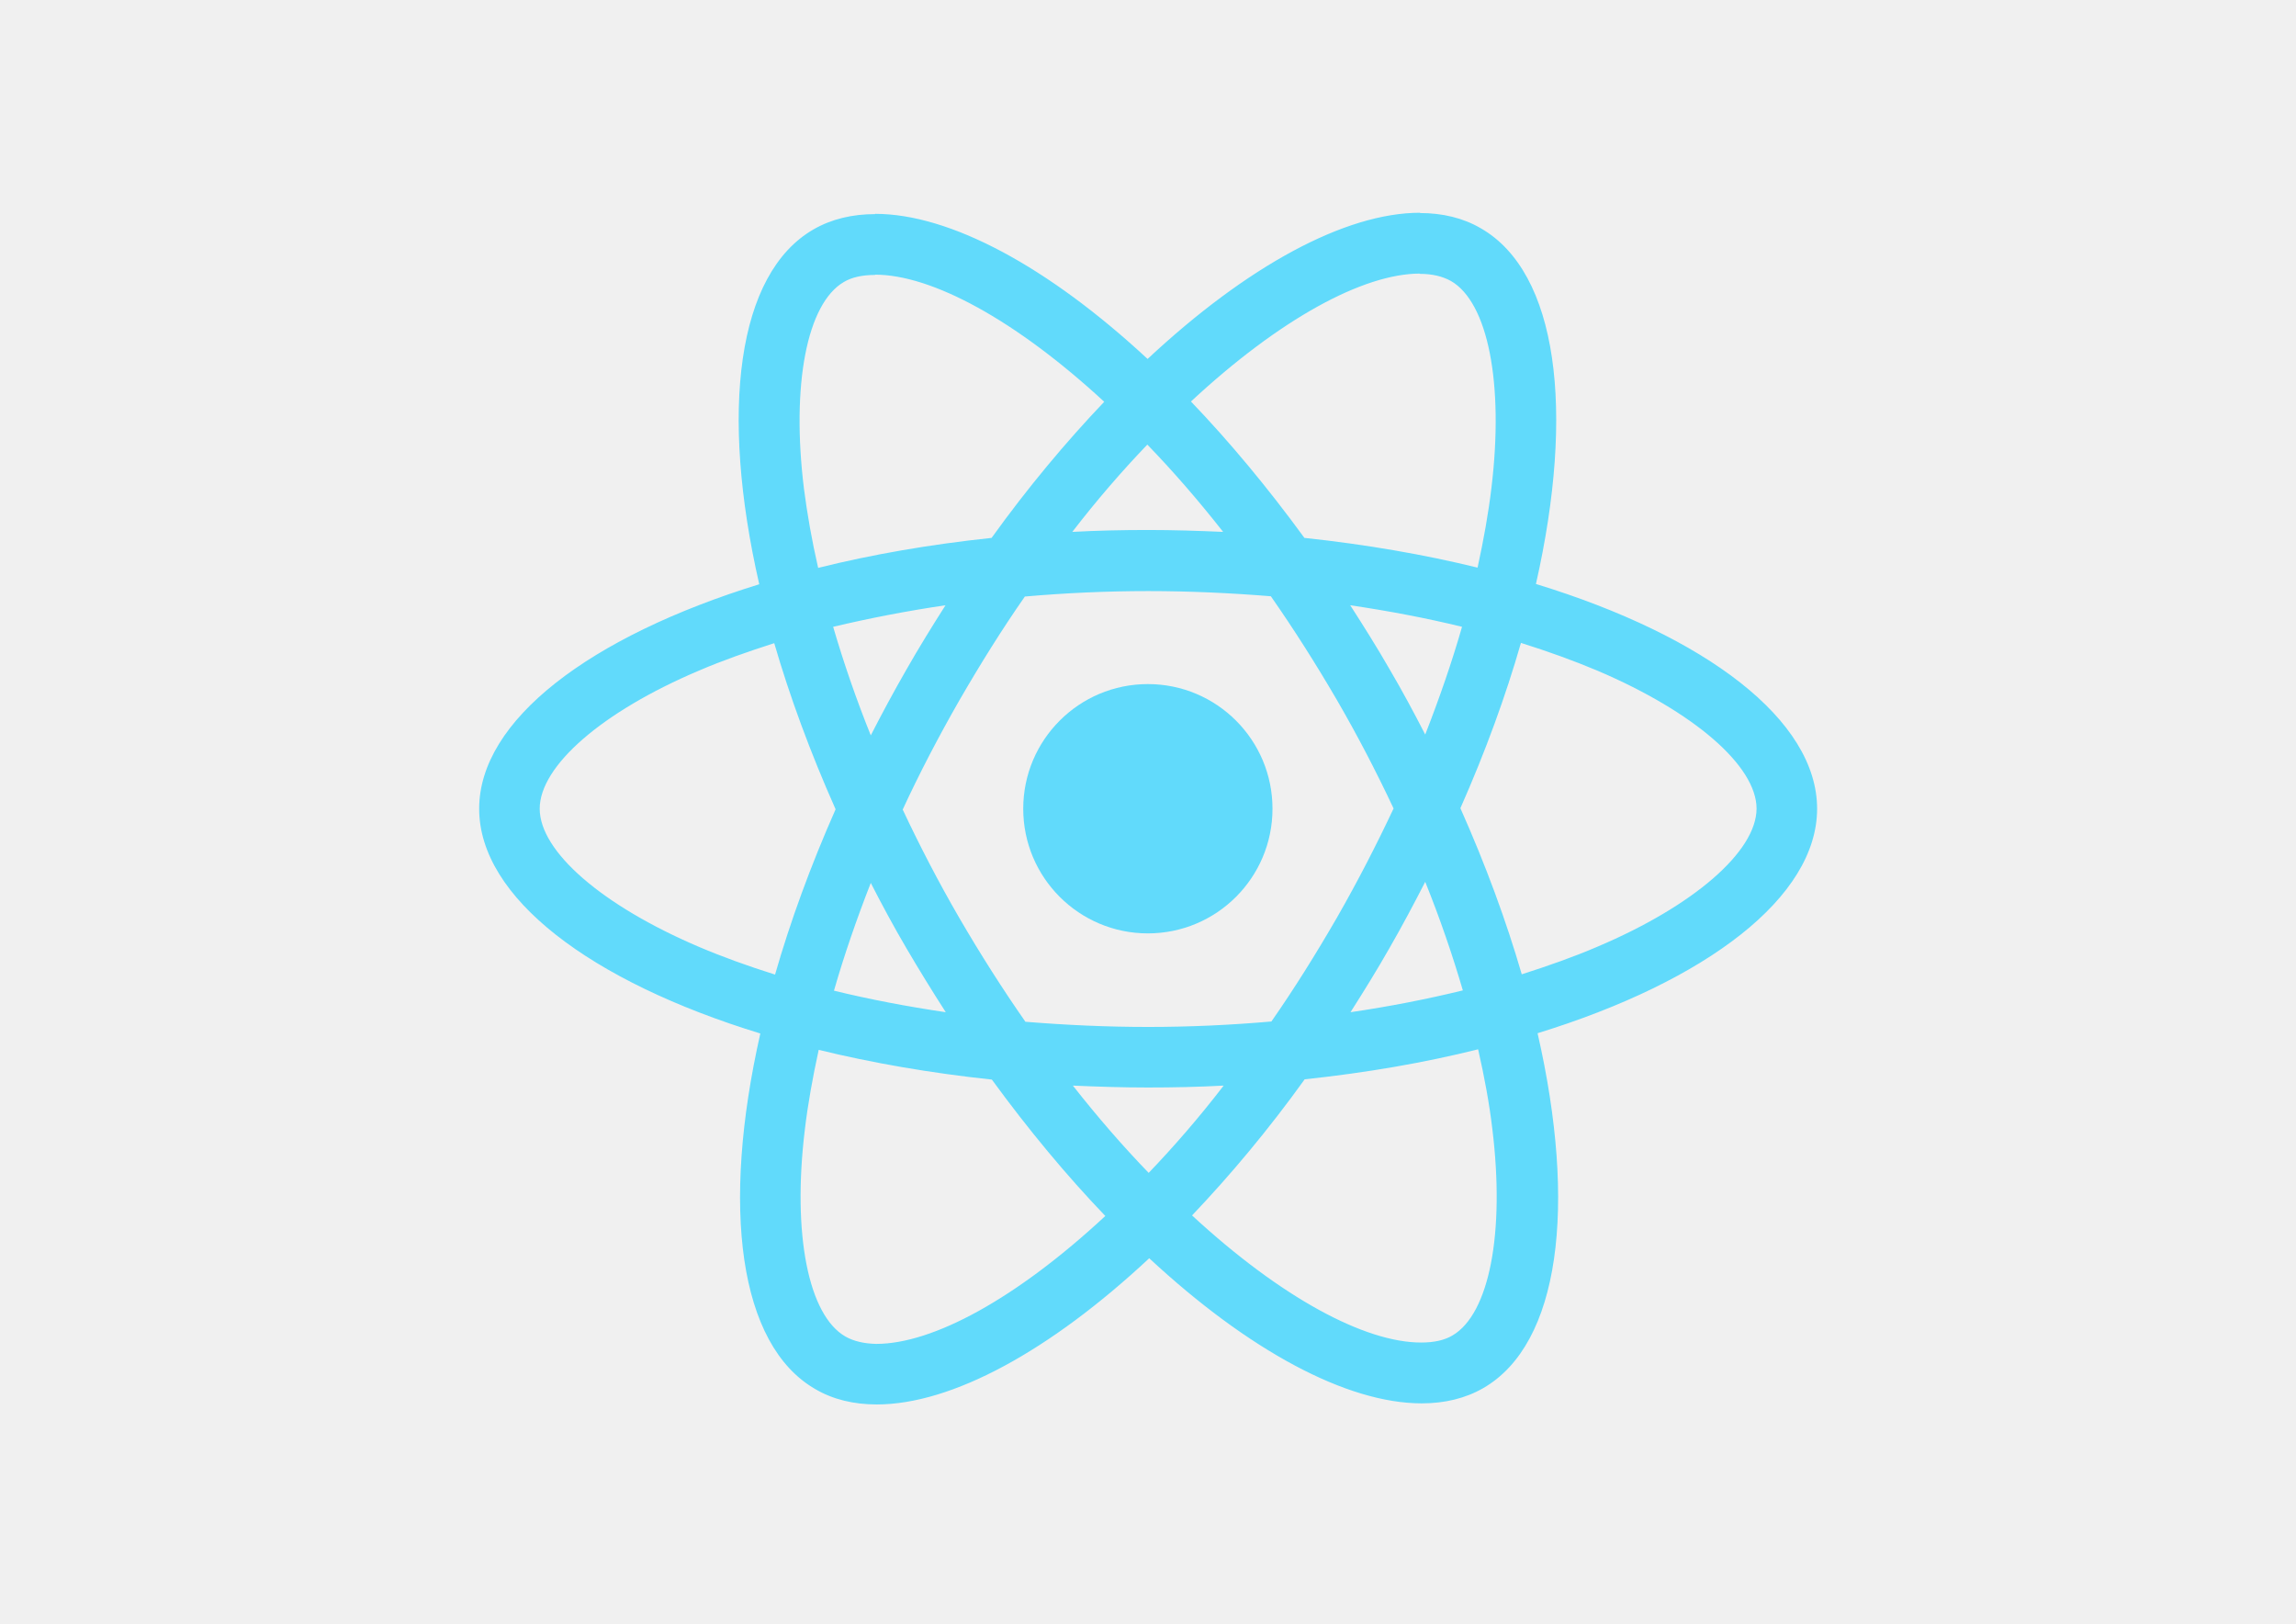
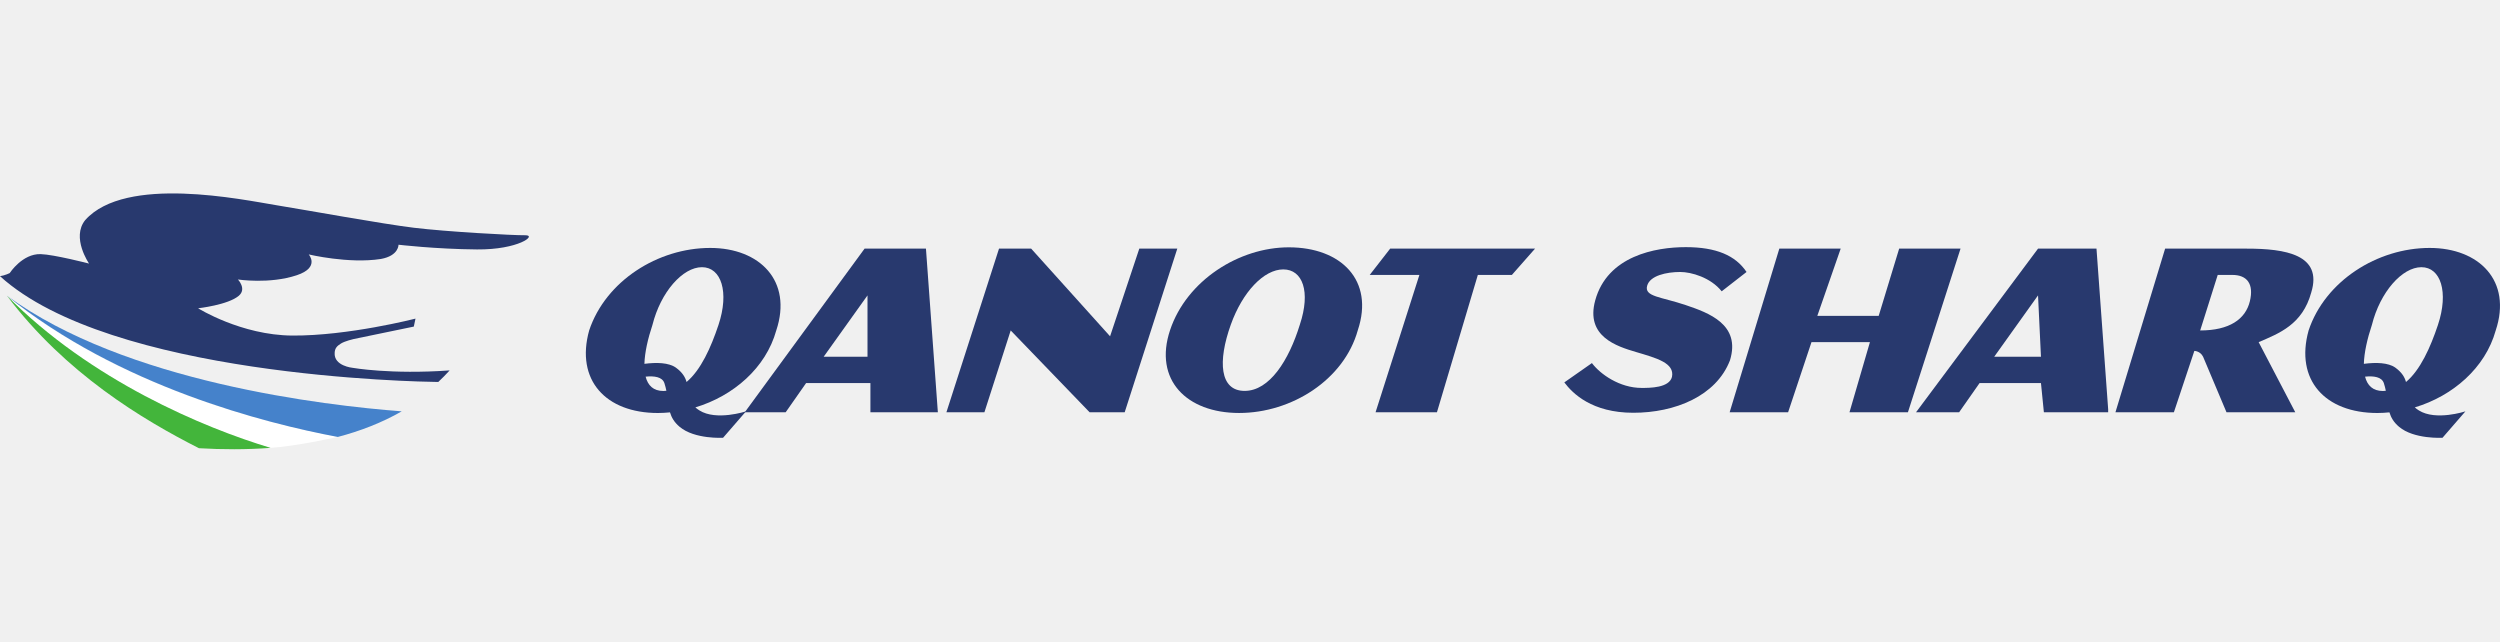
- <svg xmlns="http://www.w3.org/2000/svg" viewBox="0 0 841.9 595.3">
-   <g fill="#61DAFB">
-     <path d="M666.3 296.5c0-32.5-40.7-63.3-103.1-82.4 14.4-63.6 8-114.2-20.2-130.4-6.5-3.8-14.1-5.6-22.4-5.6v22.3c4.6 0 8.3.9 11.4 2.6 13.6 7.8 19.5 37.5 14.9 75.7-1.1 9.4-2.9 19.3-5.1 29.4-19.6-4.8-41-8.5-63.5-10.9-13.5-18.5-27.5-35.3-41.6-50 32.6-30.3 63.2-46.9 84-46.9V78c-27.5 0-63.5 19.6-99.9 53.6-36.4-33.8-72.4-53.2-99.9-53.2v22.3c20.7 0 51.4 16.5 84 46.6-14 14.7-28 31.4-41.3 49.9-22.6 2.4-44 6.1-63.6 11-2.3-10-4-19.7-5.2-29-4.7-38.2 1.1-67.9 14.6-75.8 3-1.8 6.9-2.6 11.5-2.6V78.5c-8.4 0-16 1.8-22.6 5.6-28.1 16.2-34.4 66.7-19.9 130.1-62.2 19.2-102.7 49.9-102.7 82.3 0 32.5 40.7 63.3 103.1 82.4-14.4 63.6-8 114.2 20.2 130.4 6.5 3.8 14.1 5.6 22.5 5.6 27.5 0 63.5-19.6 99.9-53.6 36.4 33.8 72.4 53.2 99.9 53.2 8.4 0 16-1.8 22.6-5.6 28.1-16.2 34.4-66.7 19.9-130.1 62-19.1 102.5-49.9 102.5-82.3zm-130.2-66.7c-3.7 12.9-8.3 26.2-13.5 39.5-4.1-8-8.4-16-13.1-24-4.6-8-9.5-15.8-14.4-23.4 14.2 2.1 27.9 4.7 41 7.9zm-45.8 106.5c-7.8 13.5-15.8 26.3-24.1 38.2-14.9 1.3-30 2-45.2 2-15.1 0-30.2-.7-45-1.9-8.3-11.9-16.4-24.6-24.2-38-7.6-13.1-14.5-26.4-20.8-39.8 6.2-13.4 13.2-26.8 20.7-39.9 7.8-13.5 15.8-26.3 24.1-38.2 14.9-1.3 30-2 45.2-2 15.1 0 30.2.7 45 1.9 8.3 11.9 16.4 24.6 24.2 38 7.6 13.1 14.5 26.4 20.8 39.8-6.3 13.4-13.2 26.8-20.7 39.9zm32.3-13c5.4 13.4 10 26.8 13.8 39.8-13.1 3.2-26.9 5.9-41.2 8 4.9-7.7 9.8-15.6 14.4-23.7 4.6-8 8.9-16.1 13-24.1zM421.2 430c-9.3-9.6-18.6-20.3-27.8-32 9 .4 18.2.7 27.5.7 9.4 0 18.7-.2 27.8-.7-9 11.7-18.3 22.4-27.5 32zm-74.4-58.9c-14.2-2.1-27.9-4.7-41-7.9 3.7-12.9 8.3-26.2 13.5-39.5 4.1 8 8.4 16 13.1 24 4.7 8 9.5 15.8 14.4 23.4zM420.7 163c9.3 9.6 18.6 20.3 27.8 32-9-.4-18.2-.7-27.5-.7-9.4 0-18.7.2-27.8.7 9-11.7 18.3-22.4 27.5-32zm-74 58.9c-4.9 7.7-9.8 15.6-14.4 23.7-4.6 8-8.9 16-13 24-5.4-13.4-10-26.8-13.8-39.8 13.1-3.1 26.9-5.8 41.2-7.9zm-90.5 125.2c-35.4-15.1-58.3-34.9-58.3-50.6 0-15.7 22.9-35.6 58.3-50.6 8.6-3.7 18-7 27.7-10.1 5.7 19.6 13.2 40 22.5 60.9-9.2 20.8-16.6 41.1-22.2 60.6-9.9-3.1-19.3-6.5-28-10.2zM310 490c-13.6-7.8-19.5-37.5-14.9-75.7 1.1-9.4 2.9-19.3 5.1-29.4 19.6 4.8 41 8.5 63.5 10.9 13.5 18.5 27.5 35.3 41.6 50-32.6 30.3-63.2 46.9-84 46.9-4.5-.1-8.3-1-11.3-2.7zm237.2-76.2c4.7 38.2-1.1 67.9-14.6 75.8-3 1.8-6.9 2.6-11.5 2.6-20.7 0-51.4-16.5-84-46.6 14-14.7 28-31.4 41.3-49.9 22.6-2.4 44-6.1 63.6-11 2.3 10.1 4.1 19.8 5.2 29.1zm38.5-66.7c-8.6 3.7-18 7-27.7 10.1-5.7-19.6-13.2-40-22.5-60.9 9.2-20.8 16.6-41.1 22.2-60.6 9.9 3.1 19.3 6.5 28.1 10.2 35.4 15.1 58.3 34.9 58.3 50.6-.1 15.7-23 35.6-58.4 50.6zM320.8 78.4z" />
-     <circle cx="420.9" cy="296.5" r="45.7" />
-     <path d="M520.5 78.1z" />
-   </g>
+ <svg xmlns="http://www.w3.org/2000/svg" width="300" height="77" viewBox="0 0 1723 177" fill="none">
+   <path fill-rule="evenodd" clip-rule="evenodd" d="M599.893 131.384V151.525H646.37L638.164 38.74H595.864L513.281 151.525H541.479L555.577 131.384H599.893ZM567.665 113.257L597.88 70.965V113.257H567.665Z" fill="#28396E" />
+   <path fill-rule="evenodd" clip-rule="evenodd" d="M688.522 38.74L652.264 151.525H678.45L696.577 95.132L750.965 151.525H775.134L811.392 38.74H785.206L765.063 99.157L710.678 38.74H688.522Z" fill="#28396E" />
+   <path fill-rule="evenodd" clip-rule="evenodd" d="M806.408 94.923C794.988 129.174 817.828 152.008 853.987 152.008C890.146 152.008 926.305 129.174 935.819 94.923C947.239 60.675 924.402 37.838 888.243 37.838C853.987 37.838 817.828 60.675 806.408 94.923ZM857.791 136.786C840.665 136.786 839.153 116.578 848.277 91.12C856.394 68.458 871.114 53.06 884.436 53.06C897.758 53.06 903.465 68.286 895.856 91.12C888.243 115.854 874.921 136.786 857.791 136.786Z" fill="#28396E" />
+   <path fill-rule="evenodd" clip-rule="evenodd" d="M1057.95 38.74H958.105L944.007 56.864H978.248L948.036 151.525H990.336L1018.53 56.864H1041.99L1057.95 38.74Z" fill="#28396E" />
+   <path fill-rule="evenodd" clip-rule="evenodd" d="M495.172 91.35C490.001 106.861 483.063 122.358 473.163 130.66C472.302 127.454 470.458 124.17 465.911 120.815C460.891 117.215 452.408 117.061 444.131 118.134C444.352 110.298 446.498 100.835 449.662 91.35C455.35 68.597 470.522 51.531 483.795 51.531C497.071 51.531 502.76 68.597 495.172 91.35ZM457.246 136.853C450.271 136.853 446.504 133.018 444.959 126.971C450.905 126.373 456.471 127.099 457.905 131.455C458.505 133.27 458.927 135.016 459.263 136.705C458.595 136.76 457.936 136.853 457.246 136.853ZM489.484 38.26C453.454 38.26 417.425 61.013 406.045 95.141C396.564 129.273 417.425 152.023 453.454 152.023C456.228 152.023 458.995 151.844 461.756 151.58C462.802 155.082 464.631 158.353 468.358 161.512C478.667 170.249 498.343 169.092 498.343 169.092L514.133 150.888C514.133 150.888 493.71 157.615 482.013 150.231C480.927 149.546 480.04 148.854 479.24 148.157C505.367 140.313 527.81 121.006 534.997 95.141C546.377 61.013 523.62 38.26 489.484 38.26Z" fill="#28396E" />
+   <path fill-rule="evenodd" clip-rule="evenodd" d="M1680.22 91.35C1675.04 106.858 1668.11 122.354 1658.21 130.66C1657.34 127.454 1655.5 124.17 1650.96 120.815C1645.93 117.215 1637.45 117.061 1629.17 118.134C1629.39 110.298 1631.54 100.835 1634.7 91.35C1640.39 68.597 1655.56 51.531 1668.84 51.531C1682.11 51.531 1687.8 68.597 1680.22 91.35ZM1642.29 136.853C1635.32 136.853 1631.55 133.018 1630 126.971C1635.95 126.373 1641.51 127.099 1642.95 131.455C1643.55 133.27 1643.97 135.016 1644.31 136.705C1643.64 136.76 1642.98 136.853 1642.29 136.853ZM1674.53 38.26C1638.5 38.26 1602.47 61.013 1591.09 95.141C1581.61 129.273 1602.47 152.023 1638.5 152.023C1641.27 152.023 1644.04 151.844 1646.8 151.58C1647.85 155.082 1649.67 158.353 1653.4 161.512C1663.71 170.249 1683.38 169.092 1683.38 169.092L1699.17 150.888C1699.17 150.888 1678.75 157.615 1667.06 150.231C1665.97 149.546 1665.08 148.854 1664.28 148.157C1690.41 140.313 1712.85 121.006 1720.04 95.141C1731.42 61.013 1708.66 38.26 1674.53 38.26Z" fill="#28396E" />
+   <path fill-rule="evenodd" clip-rule="evenodd" d="M1161.85 37.712C1140.92 37.712 1107.84 43.735 1099.43 74.386C1092.58 99.339 1114.32 106.076 1127.6 110.006C1141.98 114.26 1154.24 117.615 1152.33 127.128C1150.43 134.738 1137.11 134.738 1131.4 134.738C1116.18 134.738 1102.86 125.225 1097.15 117.615L1078.13 130.934C1083.83 138.543 1097.15 151.86 1125.7 151.86C1154.24 151.86 1182.78 140.445 1192.3 115.712C1199.9 90.98 1177.56 82.976 1161.85 77.663C1144.75 71.884 1133.13 71.909 1135.21 64.346C1137.14 57.314 1148.53 54.833 1158.04 54.833C1165.65 54.833 1178.97 58.637 1186.59 68.15L1203.71 54.833C1196.1 43.418 1182.78 37.712 1161.85 37.712Z" fill="#28396E" />
+   <path fill-rule="evenodd" clip-rule="evenodd" d="M1226.31 38.74L1192.07 151.525H1232.36L1248.47 103.19H1288.75L1274.66 151.525H1314.94L1351.2 38.74H1308.9L1294.8 85.061H1252.5L1268.61 38.74H1226.31Z" fill="#28396E" />
+   <path fill-rule="evenodd" clip-rule="evenodd" d="M1406.63 131.384L1408.64 151.525H1452.95V149.511L1444.9 38.74H1404.61L1320.52 151.525H1322.03H1350.22L1364.33 131.384H1406.63ZM1374.4 113.257L1404.61 70.965L1406.63 113.257H1374.4Z" fill="#28396E" />
+   <path fill-rule="evenodd" clip-rule="evenodd" d="M1518.38 113.257L1534.5 151.525H1581.91L1556.66 103.19C1570.75 97.145 1586.87 91.104 1592.91 68.951C1600.97 42.769 1574.78 38.74 1548.6 38.74C1536.51 38.74 1492.2 38.74 1492.2 38.74L1457.96 151.525H1498.24L1512.34 109.231C1512.34 109.231 1516.37 109.231 1518.38 113.257ZM1516.37 95.132L1528.45 56.864C1528.45 56.864 1536.51 56.864 1538.53 56.864C1548.6 56.864 1553.51 62.977 1550.61 74.993C1547.63 87.373 1536.51 95.132 1516.37 95.132Z" fill="#28396E" />
+   <path d="M302.044 130.639C286.983 130.465 76.132 126.777 0 57.729C3.55 57.194 6.681 55.603 6.681 55.603C6.681 55.603 15.377 42.156 27.989 42.519C37.202 42.784 61.373 49.032 61.373 49.032C61.373 49.032 48.991 31.135 58.72 19.074C86.544 -12.152 167.351 5.049 190.392 8.8C213.434 12.555 262.89 21.613 285.225 24.343C307.56 27.073 353.603 29.624 361.981 29.513C370.36 29.399 357.302 39.546 328.765 39.3C300.231 39.06 274.655 36.047 274.655 36.047C274.655 36.047 274.913 43.646 262.456 45.871C240.315 49.321 212.772 42.732 212.772 42.732C212.772 42.732 220.75 51.66 204.541 57.071C185.782 63.334 163.978 60.007 163.978 60.007C163.978 60.007 170.175 66.424 164.61 71.199C157.2 77.561 136.532 79.843 136.532 79.843C136.532 79.843 166.2 98.425 201.462 98.653C239.983 98.903 286.358 86.973 286.358 86.973L285.197 92.467L243.753 101.045C243.753 101.045 237.708 102.42 234.931 104.178C231.986 105.981 230.807 107.625 230.653 110.468C229.954 119.649 242.987 120.877 242.987 120.877C242.987 120.877 269.351 125.564 309.893 122.666C307.369 125.453 304.75 128.113 302.044 130.639Z" fill="#28396E" />
+   <path d="M232.817 168.525C182.882 159.16 84.233 134.298 7.384 73.492C6.651 72.948 5.961 72.421 5.376 71.944C5.486 72.088 5.621 72.248 5.736 72.397C63.09 129.916 139.911 162.315 185.782 176.097C205.132 174.758 226.017 169.839 232.817 168.525Z" fill="white" />
+   <path d="M4.742 71.147C86.296 130.898 224.078 146.853 276.877 150.878C263.161 158.744 248.26 164.473 232.817 168.525C182.31 159.052 81.954 133.48 4.742 71.147Z" fill="#4582CB" />
+   <path d="M137.118 176.294C98.067 156.473 45.141 124.702 4.742 71.147C62.34 129.429 140.4 162.244 186.49 176.048C169.679 177.325 152.968 177.226 137.118 176.294Z" fill="#43B53B" />
</svg>
